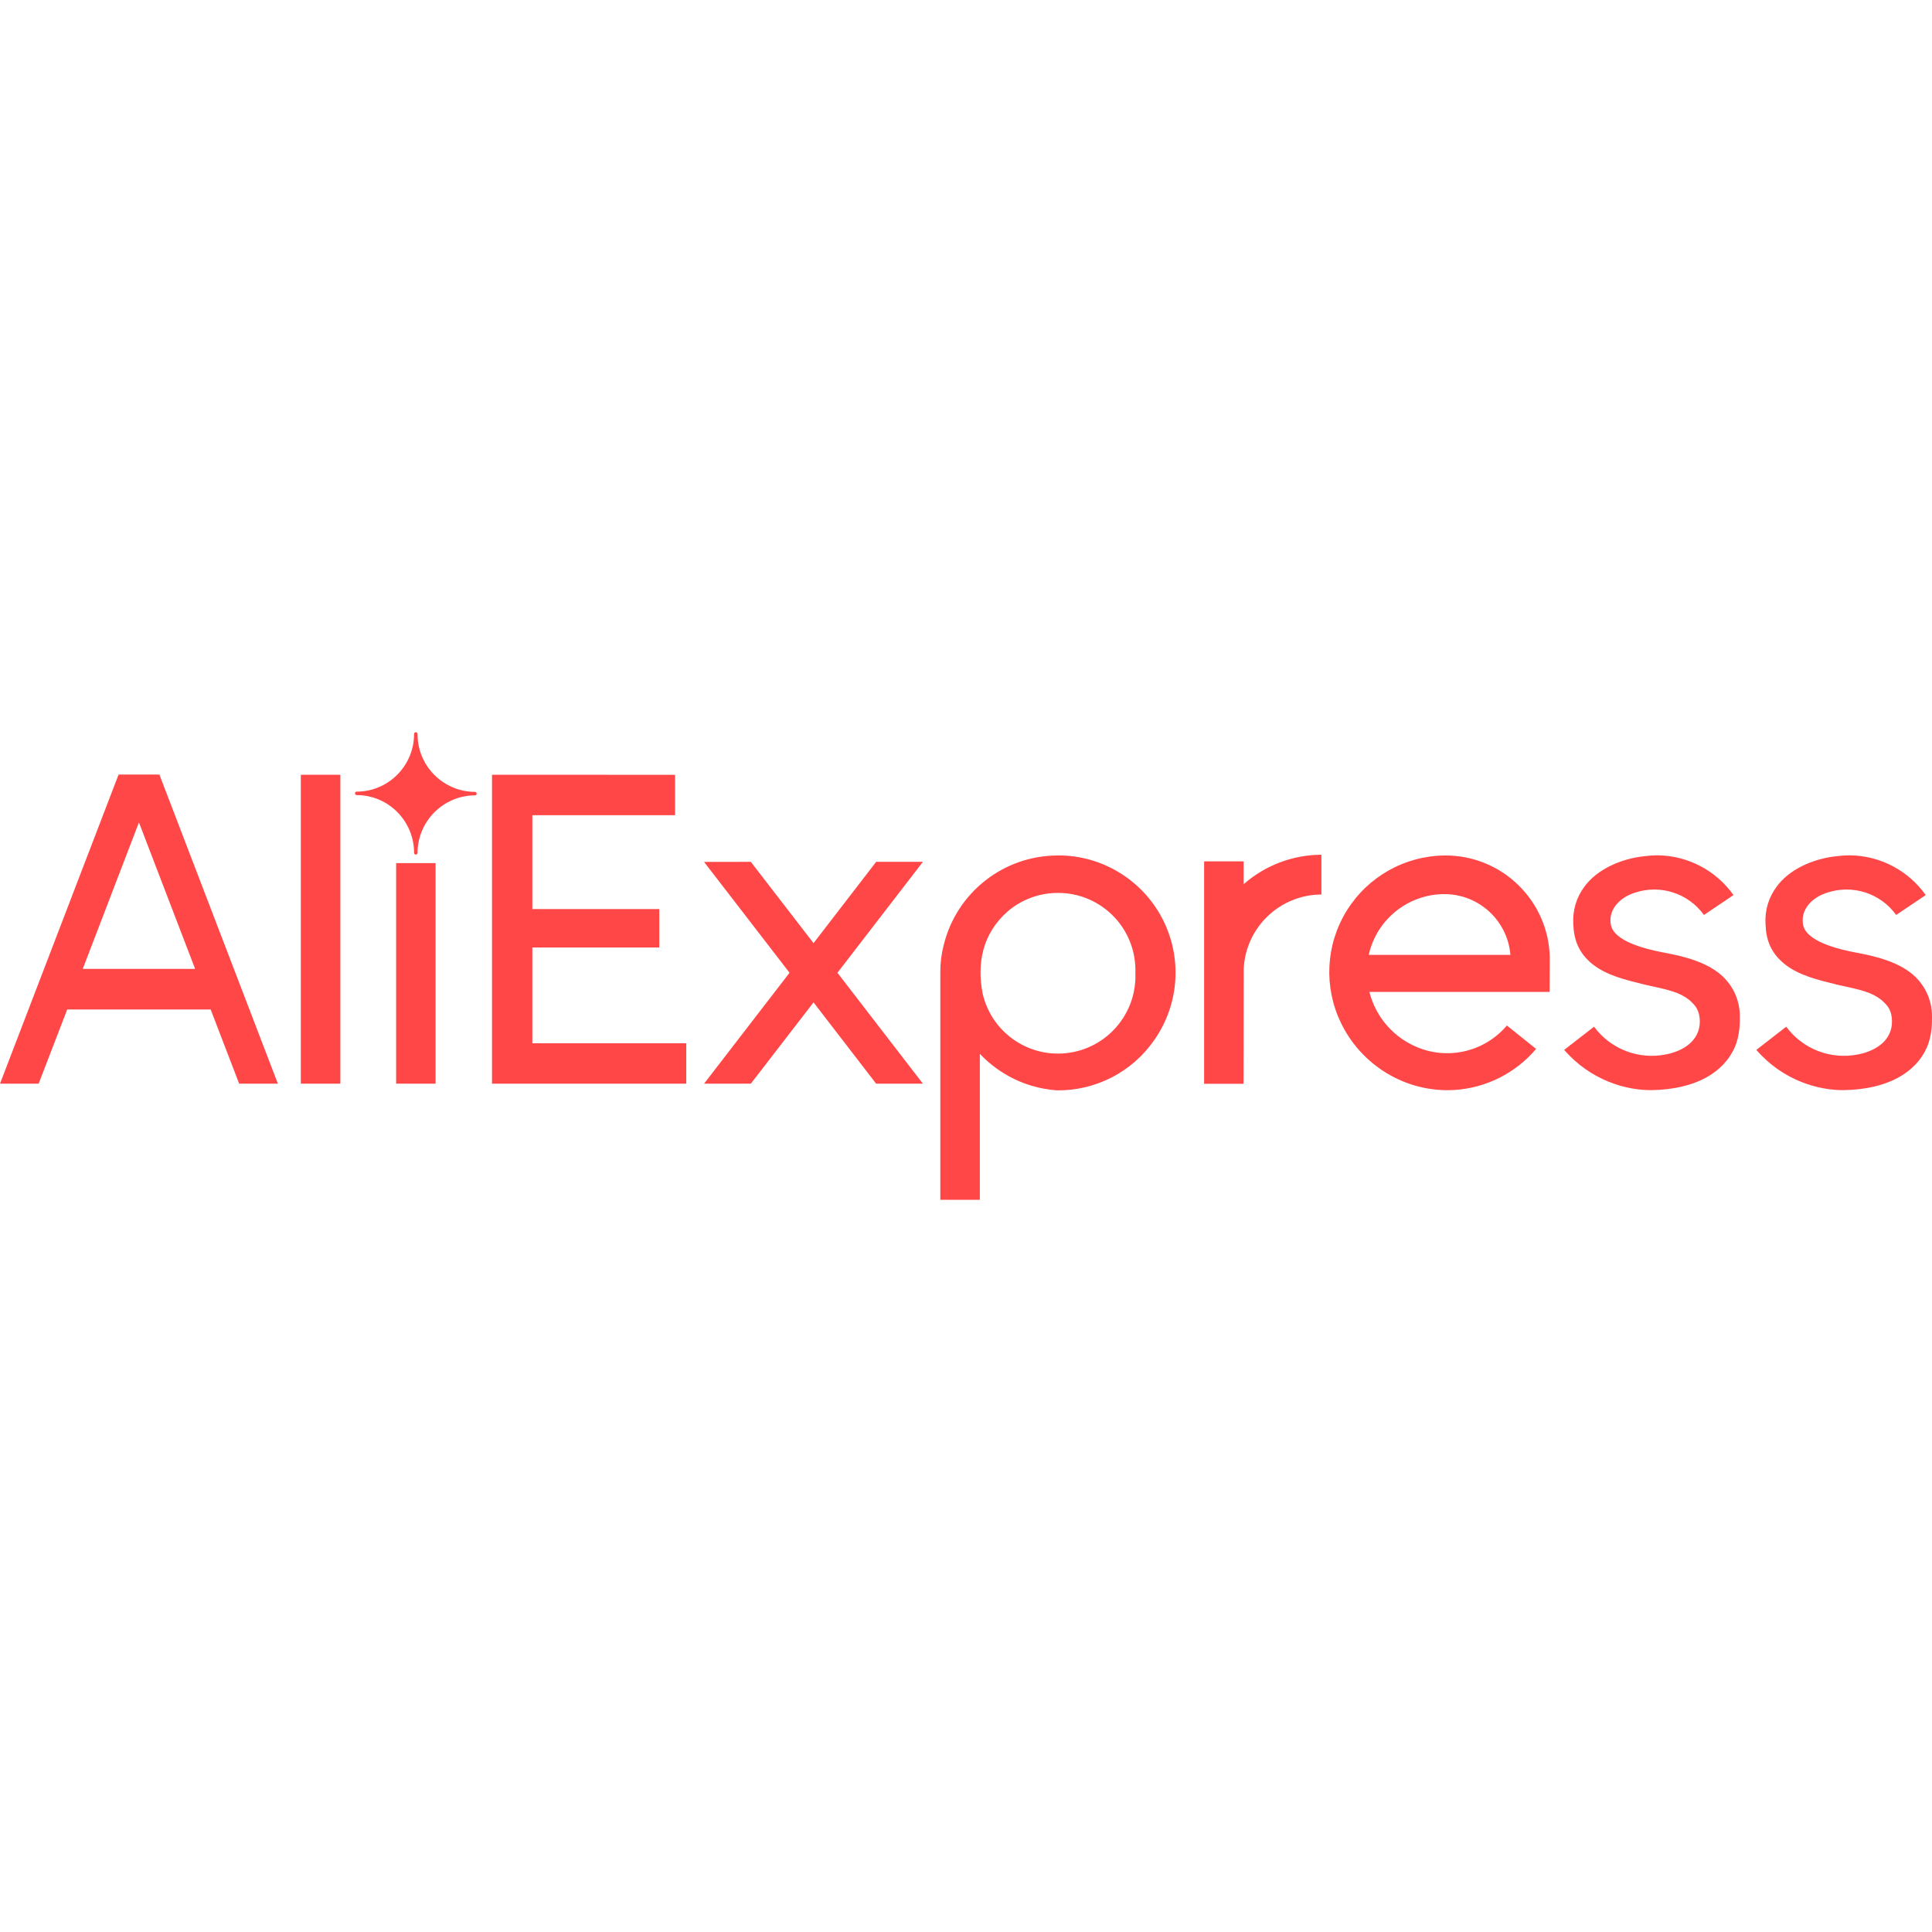
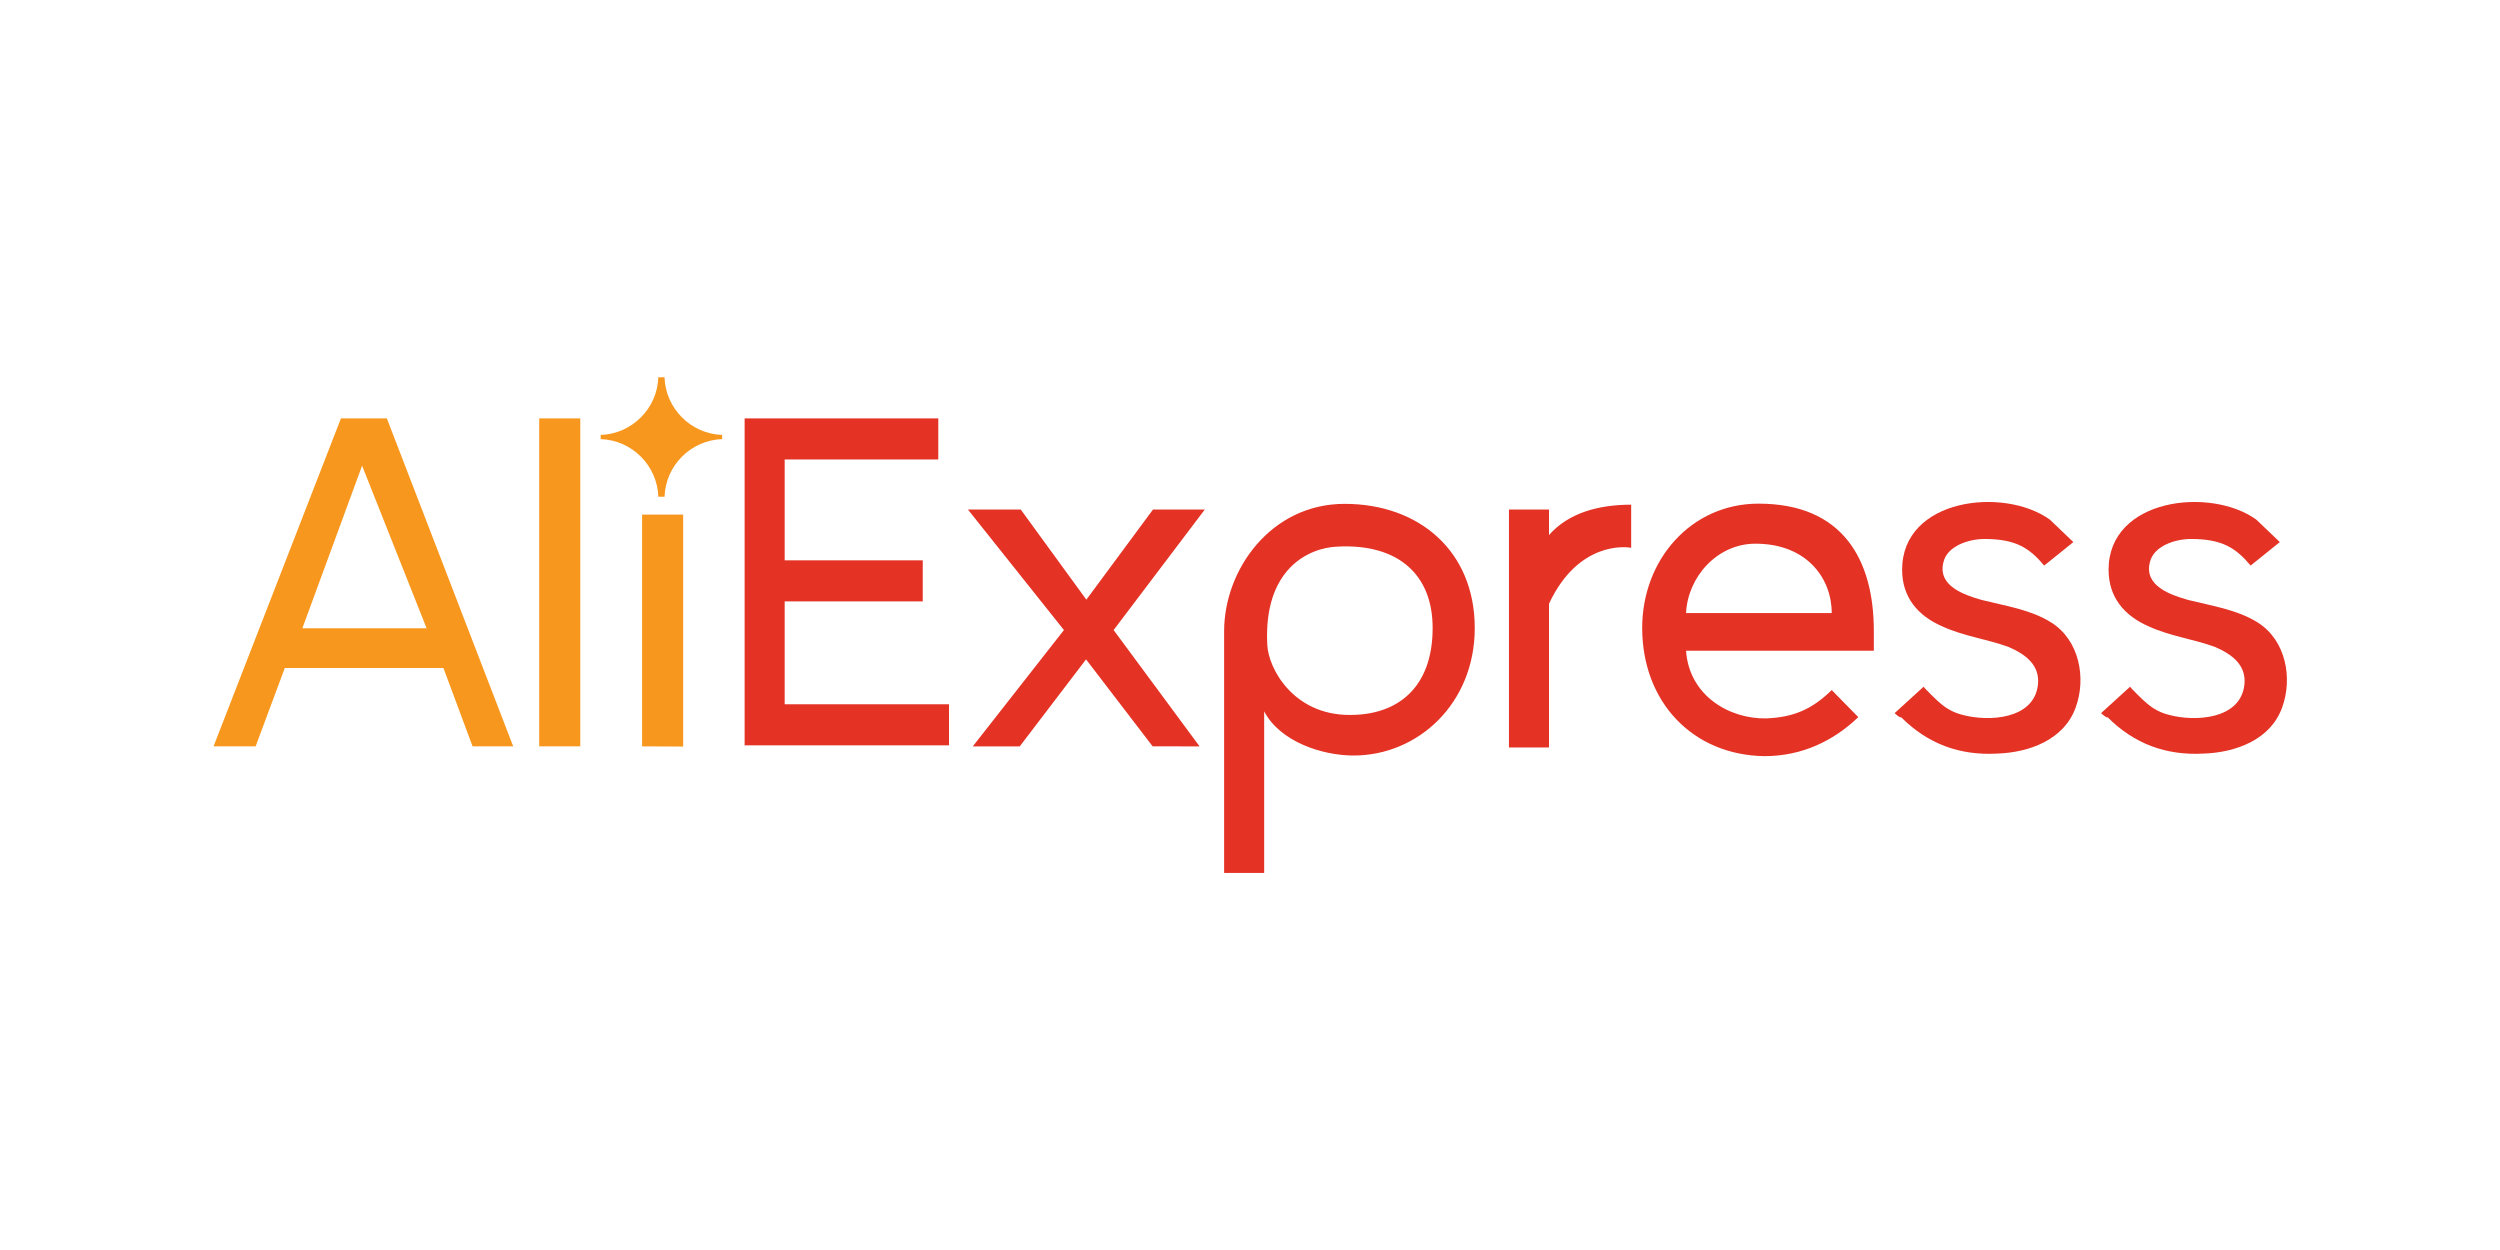
- <svg xmlns="http://www.w3.org/2000/svg" width="1em" height="1em" viewBox="0 0 24 24">
-   <path fill="#FF4747" d="M5.166 9.096a.02.02 0 0 0-.022.021c0 .396-.32.717-.713.717a.02.02 0 0 0-.021.022c0 .012.01.021.021.021c.394 0 .713.322.713.718q.002.02.022.021c.011 0 .021-.01.021-.021A.717.717 0 0 1 5.9 9.88a.021.021 0 0 0 0-.043a.716.716 0 0 1-.713-.718v-.002a.02.02 0 0 0-.006-.015a.02.02 0 0 0-.015-.006m-3.693.526L0 13.462h.48l.355-.922h1.782l.354.922h.481L1.98 9.622zm2.264.002v3.838h.491V9.624zm2.375 0v3.838h2.413v-.502H6.613v-1.19H8.19v-.477H6.613v-1.166h1.773v-.502zm-4.386.592l.698 1.82H1.028zm14.689.402a1.47 1.47 0 0 0-.966.366V10.7h-.491v2.763h.49c.002-.477 0-.955.002-1.433a.97.97 0 0 1 .965-.918zm4.18.007q-.079 0-.158.01c-.315.031-.606.175-.753.377a.7.7 0 0 0-.14.465c.007.2.066.357.233.496c.184.147.42.2.657.259c.311.067.426.095.546.186c.08.07.133.127.136.27c0 .25-.221.372-.42.41a.89.89 0 0 1-.894-.344l-.371.288c.33.382.777.505 1.09.5c.54-.01.891-.217 1.029-.534c.066-.153.063-.309.063-.38a.68.68 0 0 0-.267-.545c-.228-.177-.583-.228-.636-.242c-.437-.078-.658-.196-.697-.341c-.043-.192.102-.35.297-.411a.76.76 0 0 1 .857.277l.367-.247a1.17 1.17 0 0 0-.939-.494m2.387 0q-.079 0-.157.01c-.316.031-.607.175-.753.377a.7.7 0 0 0-.14.465c.006.2.065.357.233.496c.183.147.42.2.657.259c.31.067.426.095.545.186c.081.07.134.127.136.27c.001.25-.221.372-.42.41a.89.89 0 0 1-.894-.344l-.371.288c.33.382.777.505 1.09.5c.541-.01.891-.217 1.03-.534c.065-.153.062-.309.062-.38a.68.68 0 0 0-.267-.545c-.227-.177-.583-.228-.636-.242c-.437-.078-.658-.196-.696-.341c-.043-.192.101-.35.297-.411a.76.76 0 0 1 .857.277l.367-.247a1.17 1.17 0 0 0-.94-.494m-9.84.002a1.46 1.46 0 0 0-1.42 1.117a1.3 1.3 0 0 0-.041.327v2.833h.491v-1.813c.17.18.487.42.96.454a1.45 1.45 0 0 0 1.208-.627a1.457 1.457 0 0 0-1.199-2.292zm4.804 0a1.448 1.448 0 0 0-1.288 2.08c.255.53.811.87 1.412.833a1.45 1.45 0 0 0 1.012-.51l-.363-.291a.97.97 0 0 1-1.106.273a1.01 1.01 0 0 1-.602-.69h2.239l.002-.427a1.295 1.295 0 0 0-1.306-1.268m-9.2.08l1.062 1.377l-1.062 1.378h.581l.779-1.01l.778 1.01h.581l-1.062-1.378l1.062-1.378h-.581l-.778 1.01l-.779-1.01zm-3.825.015v2.74h.49v-2.74zm8.233.37a.96.96 0 0 1 .95.993a.963.963 0 0 1-.863.998a.96.96 0 0 1-1.034-.739c-.074-.382 0-.746.307-1.019a.96.96 0 0 1 .64-.233m4.79.015a.823.823 0 0 1 .819.755h-1.76a.964.964 0 0 1 .94-.755z" />
+ <svg xmlns="http://www.w3.org/2000/svg" xmlns:xlink="http://www.w3.org/1999/xlink" width="120" height="60">
+   <g fill="#e43225">
+     <path d="M35.742 35.825V20.083h9.296v1.972h-7.374v4.84h6.628v1.972h-6.628v4.938h7.888v1.972h-9.8zm19.586 0L52.13 31.65l-3.182 4.176h-2.254l4.375-5.584-4.607-5.783h2.535l3.148 4.325 3.198-4.325h2.486l-4.375 5.783 4.126 5.584zm5.352-1.7V41.9h-1.922V30.3c0-2.966 2.254-6.115 5.783-6.115 3.563 0 6.247 2.254 6.247 5.965 0 3.612-2.718 6.115-5.816 6.115-1.508 0-3.53-.663-4.292-2.12zm8.086-3.994c0-2.535-1.64-4.043-4.557-3.894-1.4.05-3.563 1.077-3.38 4.7.05 1.177 1.276 3.38 3.944 3.38 2.303.017 3.994-1.3 3.994-4.176zm3.664 5.684V24.457h1.922v1.226c.945-1.077 2.403-1.458 3.944-1.458v2.07c-.232-.05-2.535-.33-3.944 2.684v6.9H72.43zm6.395-5.675c0-3.28 2.353-5.965 5.584-5.965 4.043 0 5.535 2.684 5.535 6.115v.945H80.93c.15 2.154 2.07 3.28 3.844 3.248 1.3-.05 2.204-.43 3.148-1.36l1.276 1.3c-1.177 1.127-2.684 1.872-4.507 1.872-3.43-.05-5.866-2.585-5.866-6.164zm5.435-4.043c-1.84 0-3.248 1.6-3.33 3.33h6.993c0-1.674-1.2-3.33-3.662-3.33z" />
+     <use xlink:href="#A" />
+     <use xlink:href="#A" x="9.91" />
+   </g>
+   <path d="M22.684 35.825l-1.4-3.762H13.67l-1.4 3.762h-2.02l6.115-15.742h2.204l6.065 15.742zM17.38 22.353l-2.867 7.805h5.965zm8.502 13.472V20.083h1.972v15.742zm4.938 0V24.7h1.972v11.135zm3.844-14.748v-.2c-1.508-.05-2.718-1.276-2.767-2.767H31.6c-.05 1.508-1.276 2.718-2.767 2.767v.2c1.508.05 2.718 1.276 2.767 2.767h.298a2.87 2.87 0 0 1 2.767-2.767z" fill="#f7971d" />
+   <defs>
+     <path id="A" d="M90.938 34.234l1.4-1.276c-.05 0 .713.746.795.795a2.5 2.5 0 0 0 1.077.563c1.226.33 3.43.232 3.612-1.458.1-.945-.613-1.458-1.4-1.8-1.027-.38-2.154-.514-3.198-.994-1.177-.514-1.922-1.4-1.922-2.718 0-3.43 4.888-3.994 7.092-2.403l1.127 1.077-1.4 1.127c-.713-.845-1.36-1.276-2.867-1.276-.746 0-1.8.33-1.972 1.127-.282 1.127.994 1.558 1.84 1.8 1.127.282 2.353.464 3.33 1.077 1.36.845 1.7 2.684 1.177 4.093-.563 1.558-2.254 2.154-3.762 2.204-1.8.1-3.33-.464-4.607-1.74-.083.033-.315-.2-.315-.2z" />
+   </defs>
</svg>
